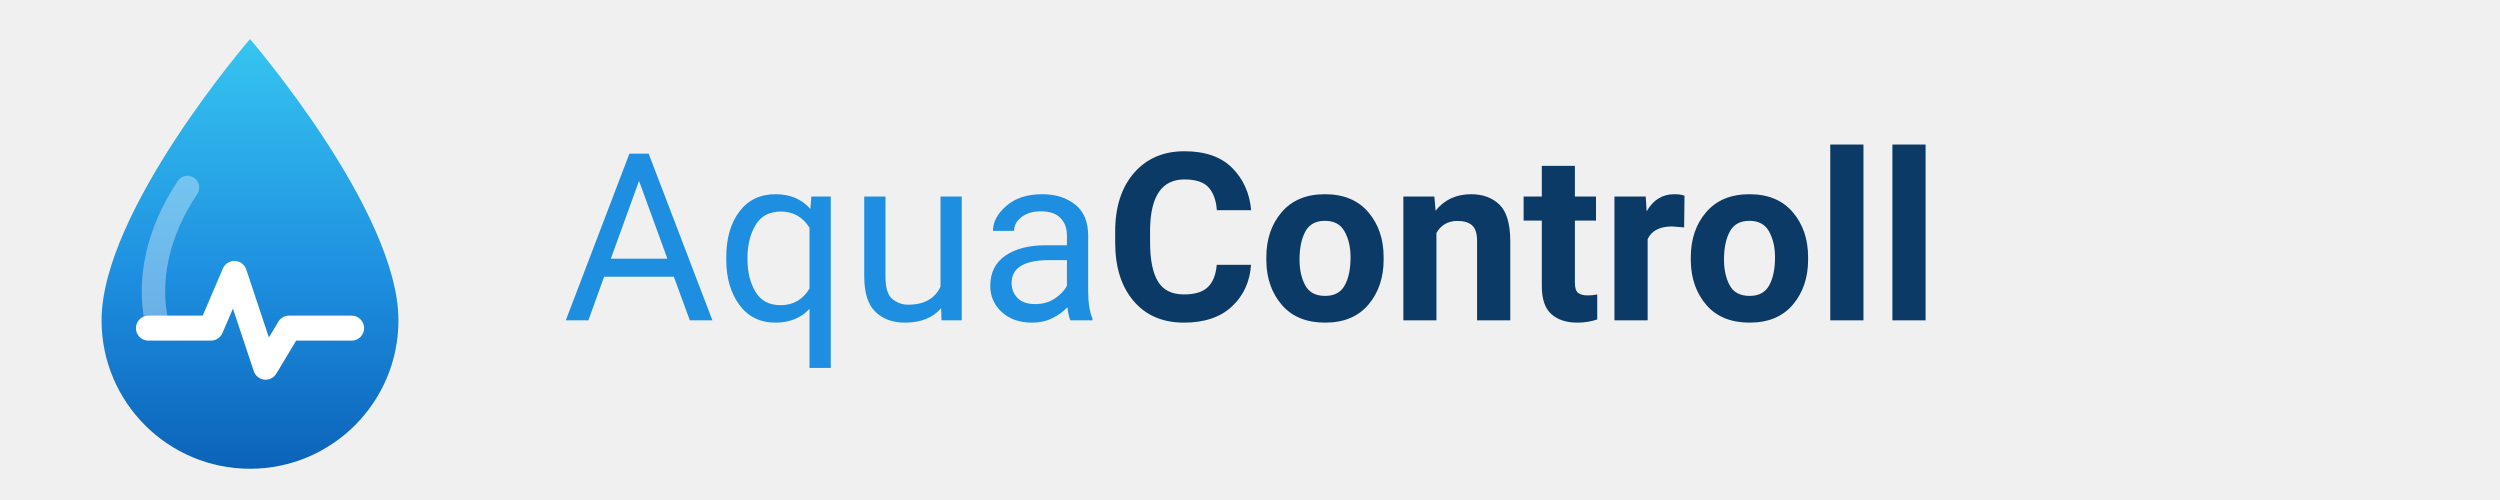
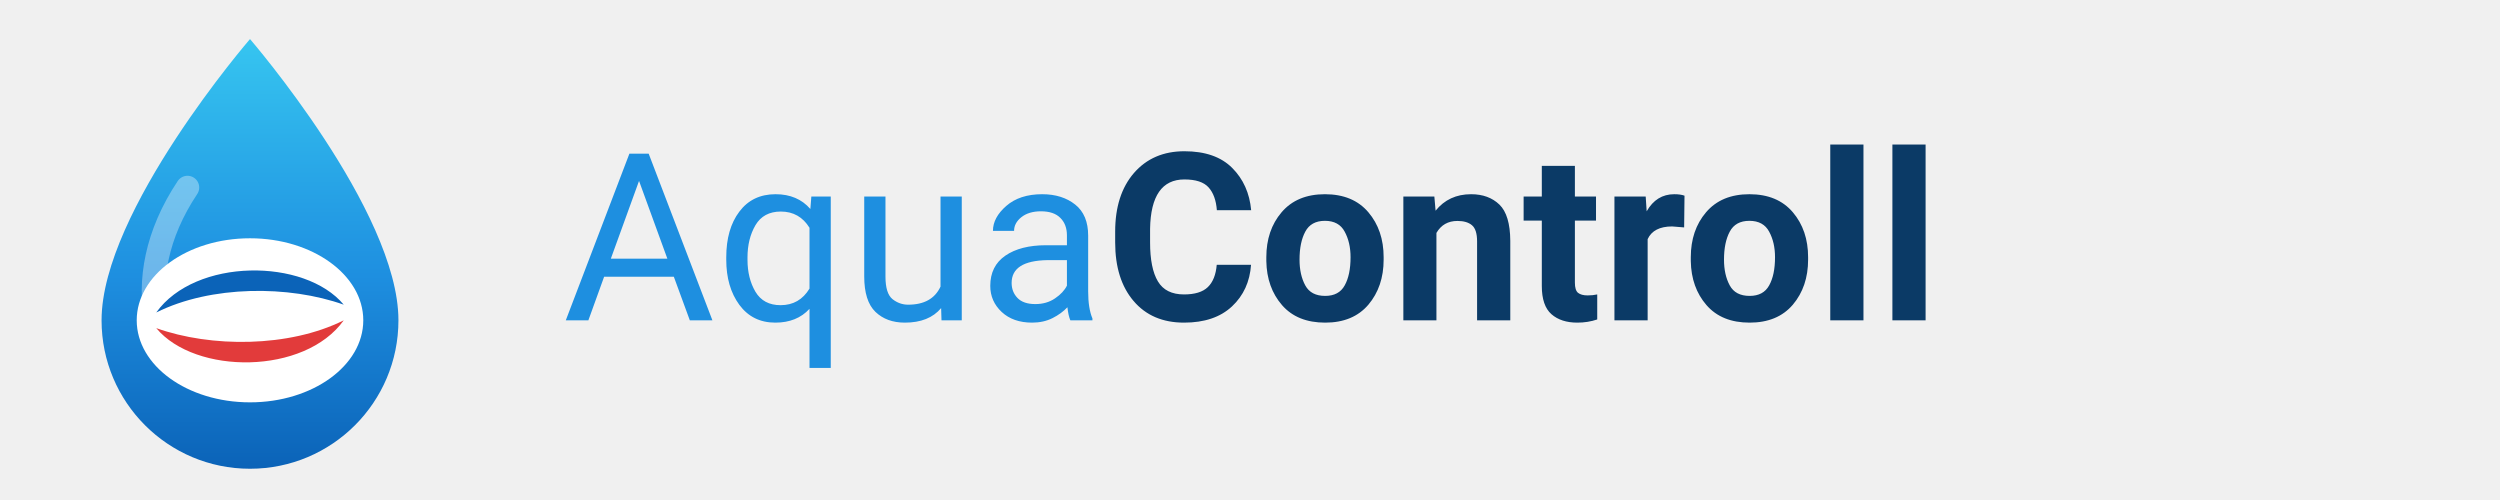
<svg xmlns="http://www.w3.org/2000/svg" viewBox="0 0 320 64" role="img" aria-label="AquaControll">
  <defs>
    <linearGradient id="acDrop2" x1="0" y1="0" x2="0" y2="1">
      <stop offset="0" stop-color="#36c5f0" />
      <stop offset="0.55" stop-color="#1e8fe0" />
      <stop offset="1" stop-color="#0b63b8" />
    </linearGradient>
  </defs>
-   <g transform="translate(0,0)">
+   <g>
    <path d="M32 5 C32 5 13 27 13 41 a19 19 0 1 0 38 0 C51 27 32 5 32 5 Z" fill="url(#acDrop2)" />
    <path d="M24 24 C20 30 19 36 20 41" fill="none" stroke="#ffffff" stroke-opacity="0.35" stroke-width="3" stroke-linecap="round" />
-     <path d="M19 42 H27 L30 35 L34 47 L37 42 H45" fill="none" stroke="#ffffff" stroke-width="3.2" stroke-linecap="round" stroke-linejoin="round" />
+     <ellipse cx="32" cy="41" rx="14.5" ry="10.5" fill="#ffffff" />
+     <g transform="translate(32,41)">
+       <path d="M-12 -1 C-7 -8 7 -8 12 -2 C5 -4.5 -5 -4.5 -12 -1 Z" fill="#0b63b8" />
+       <path d="M-12 1 C-5 3.5 5 3.5 12 0 C7 7 -7 7 -12 1 Z" fill="#e23b3b" />
+     </g>
  </g>
  <text x="72" y="41" font-family="Segoe UI, Roboto, Arial, sans-serif" font-size="30" font-weight="400" fill="#1e8fe0">Aqua<tspan font-weight="700" fill="#0b3a66">Controll</tspan>
  </text>
</svg>
